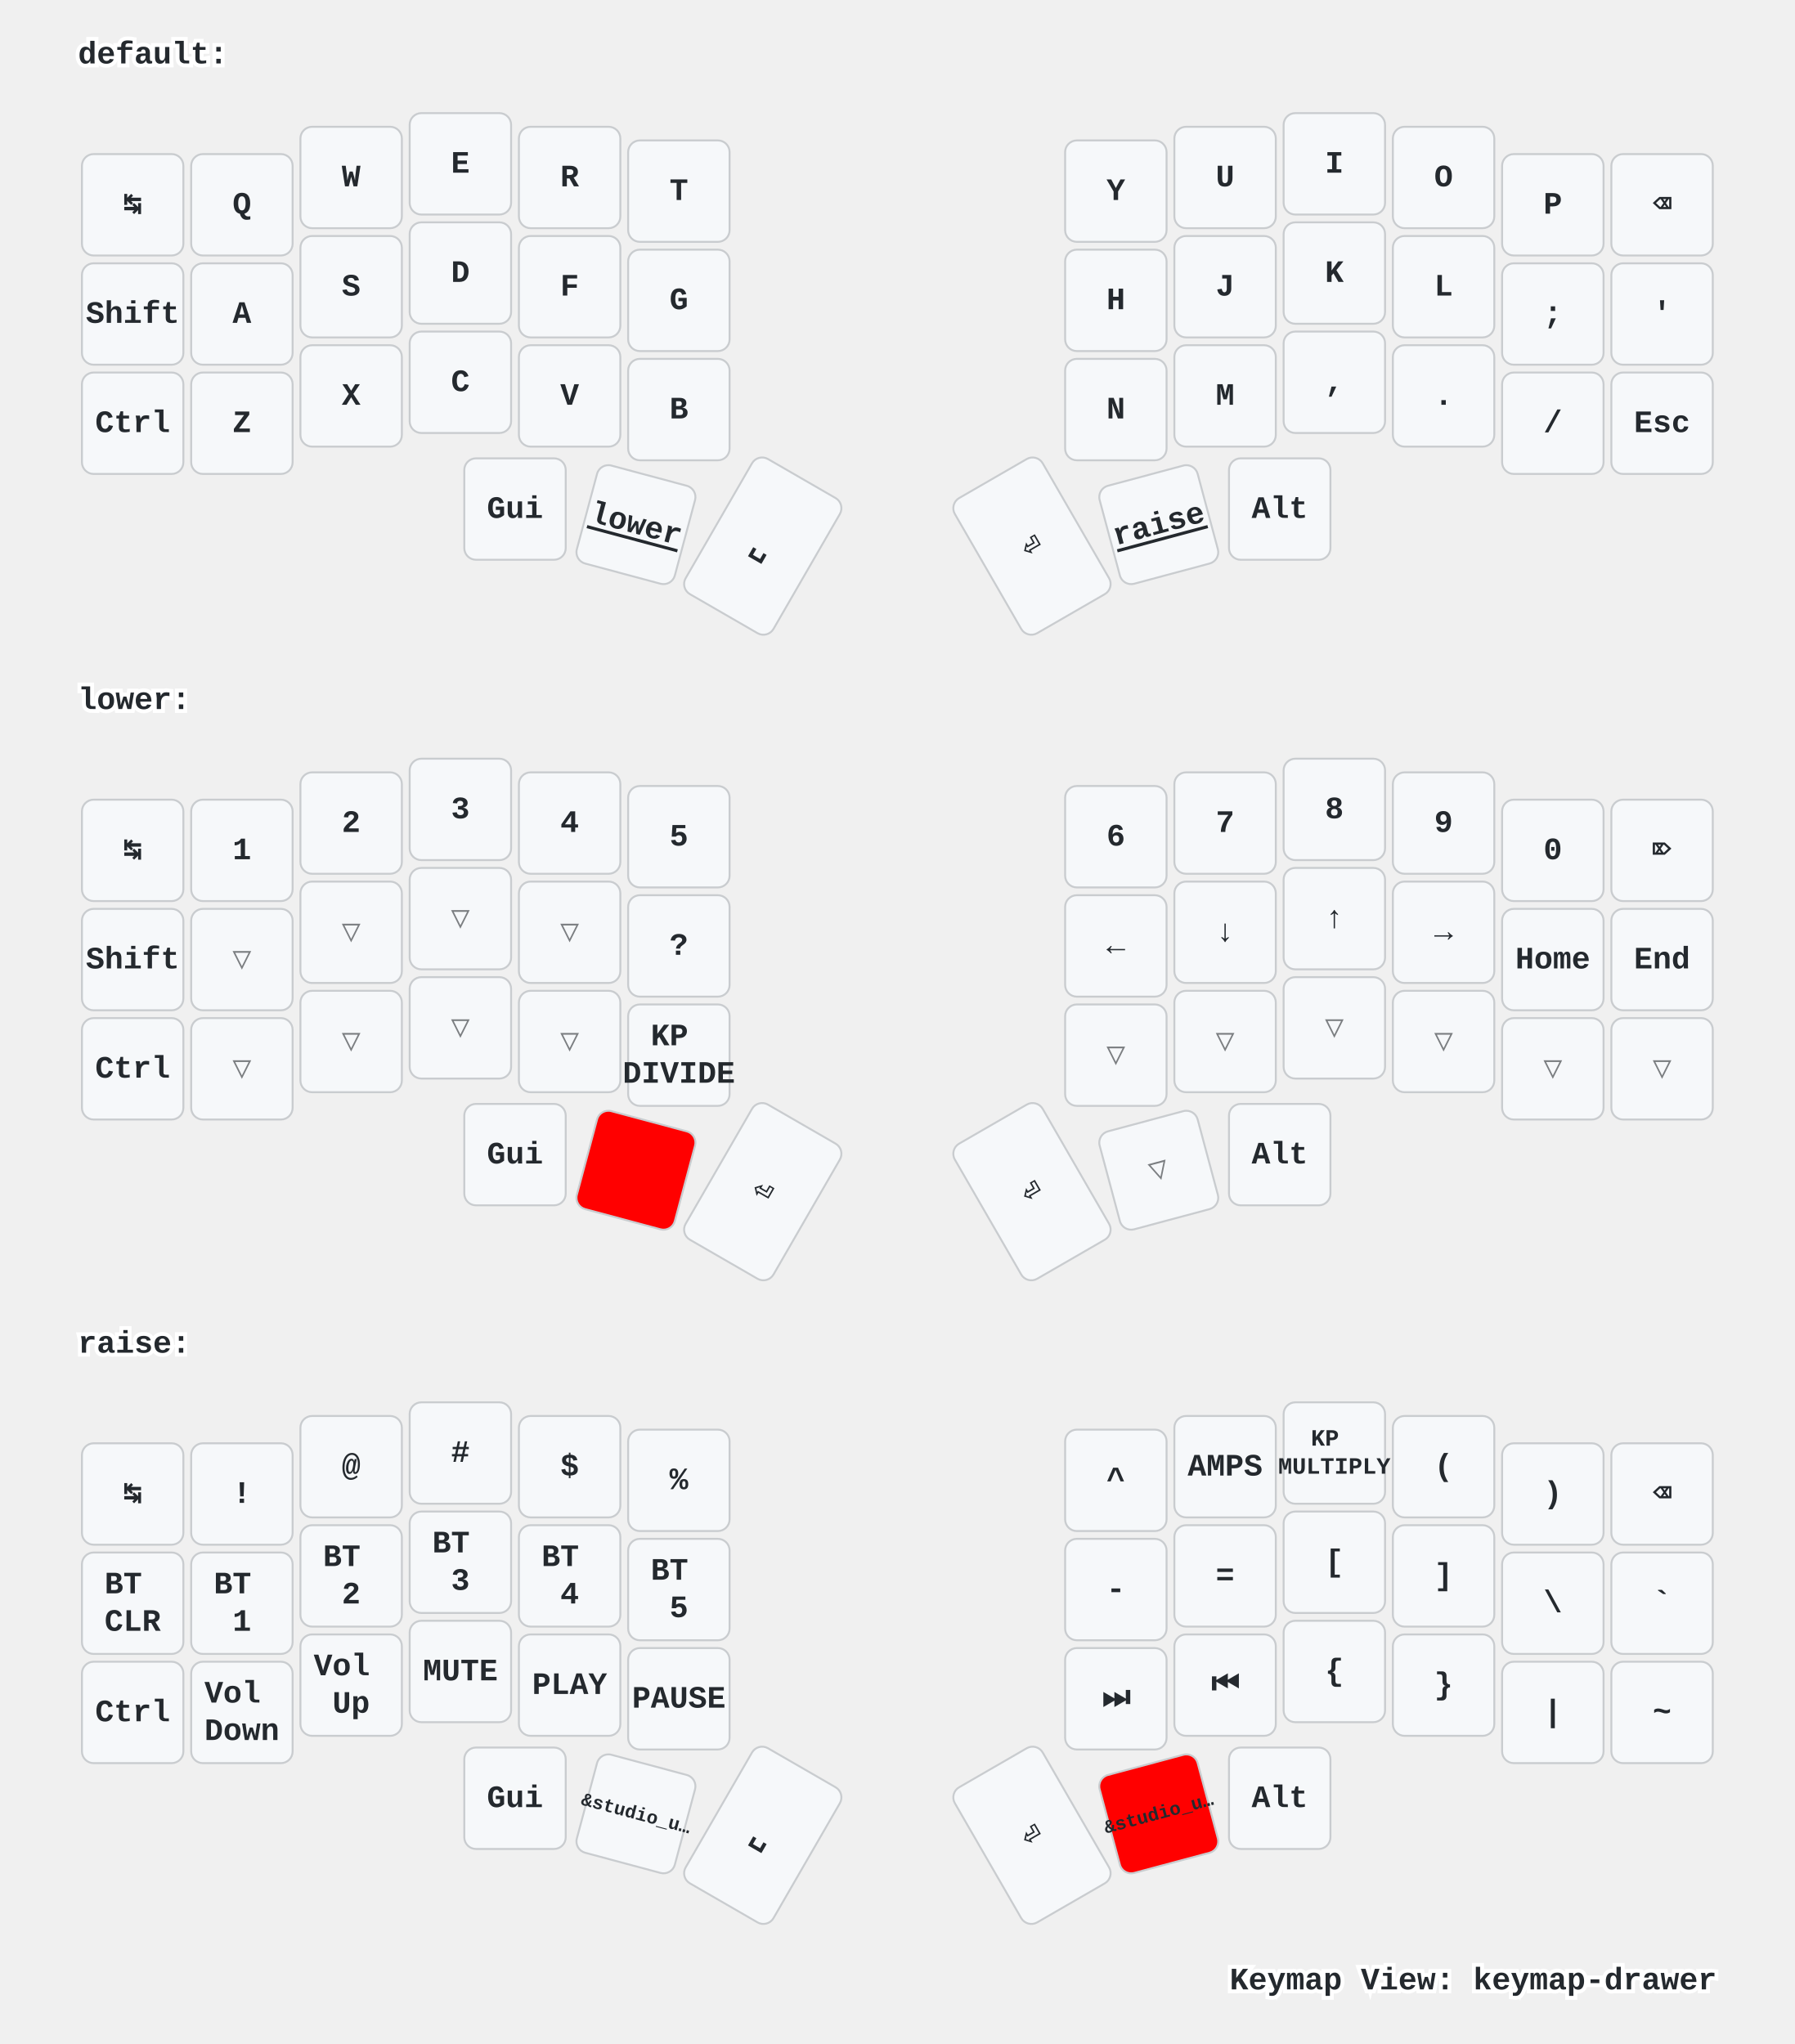
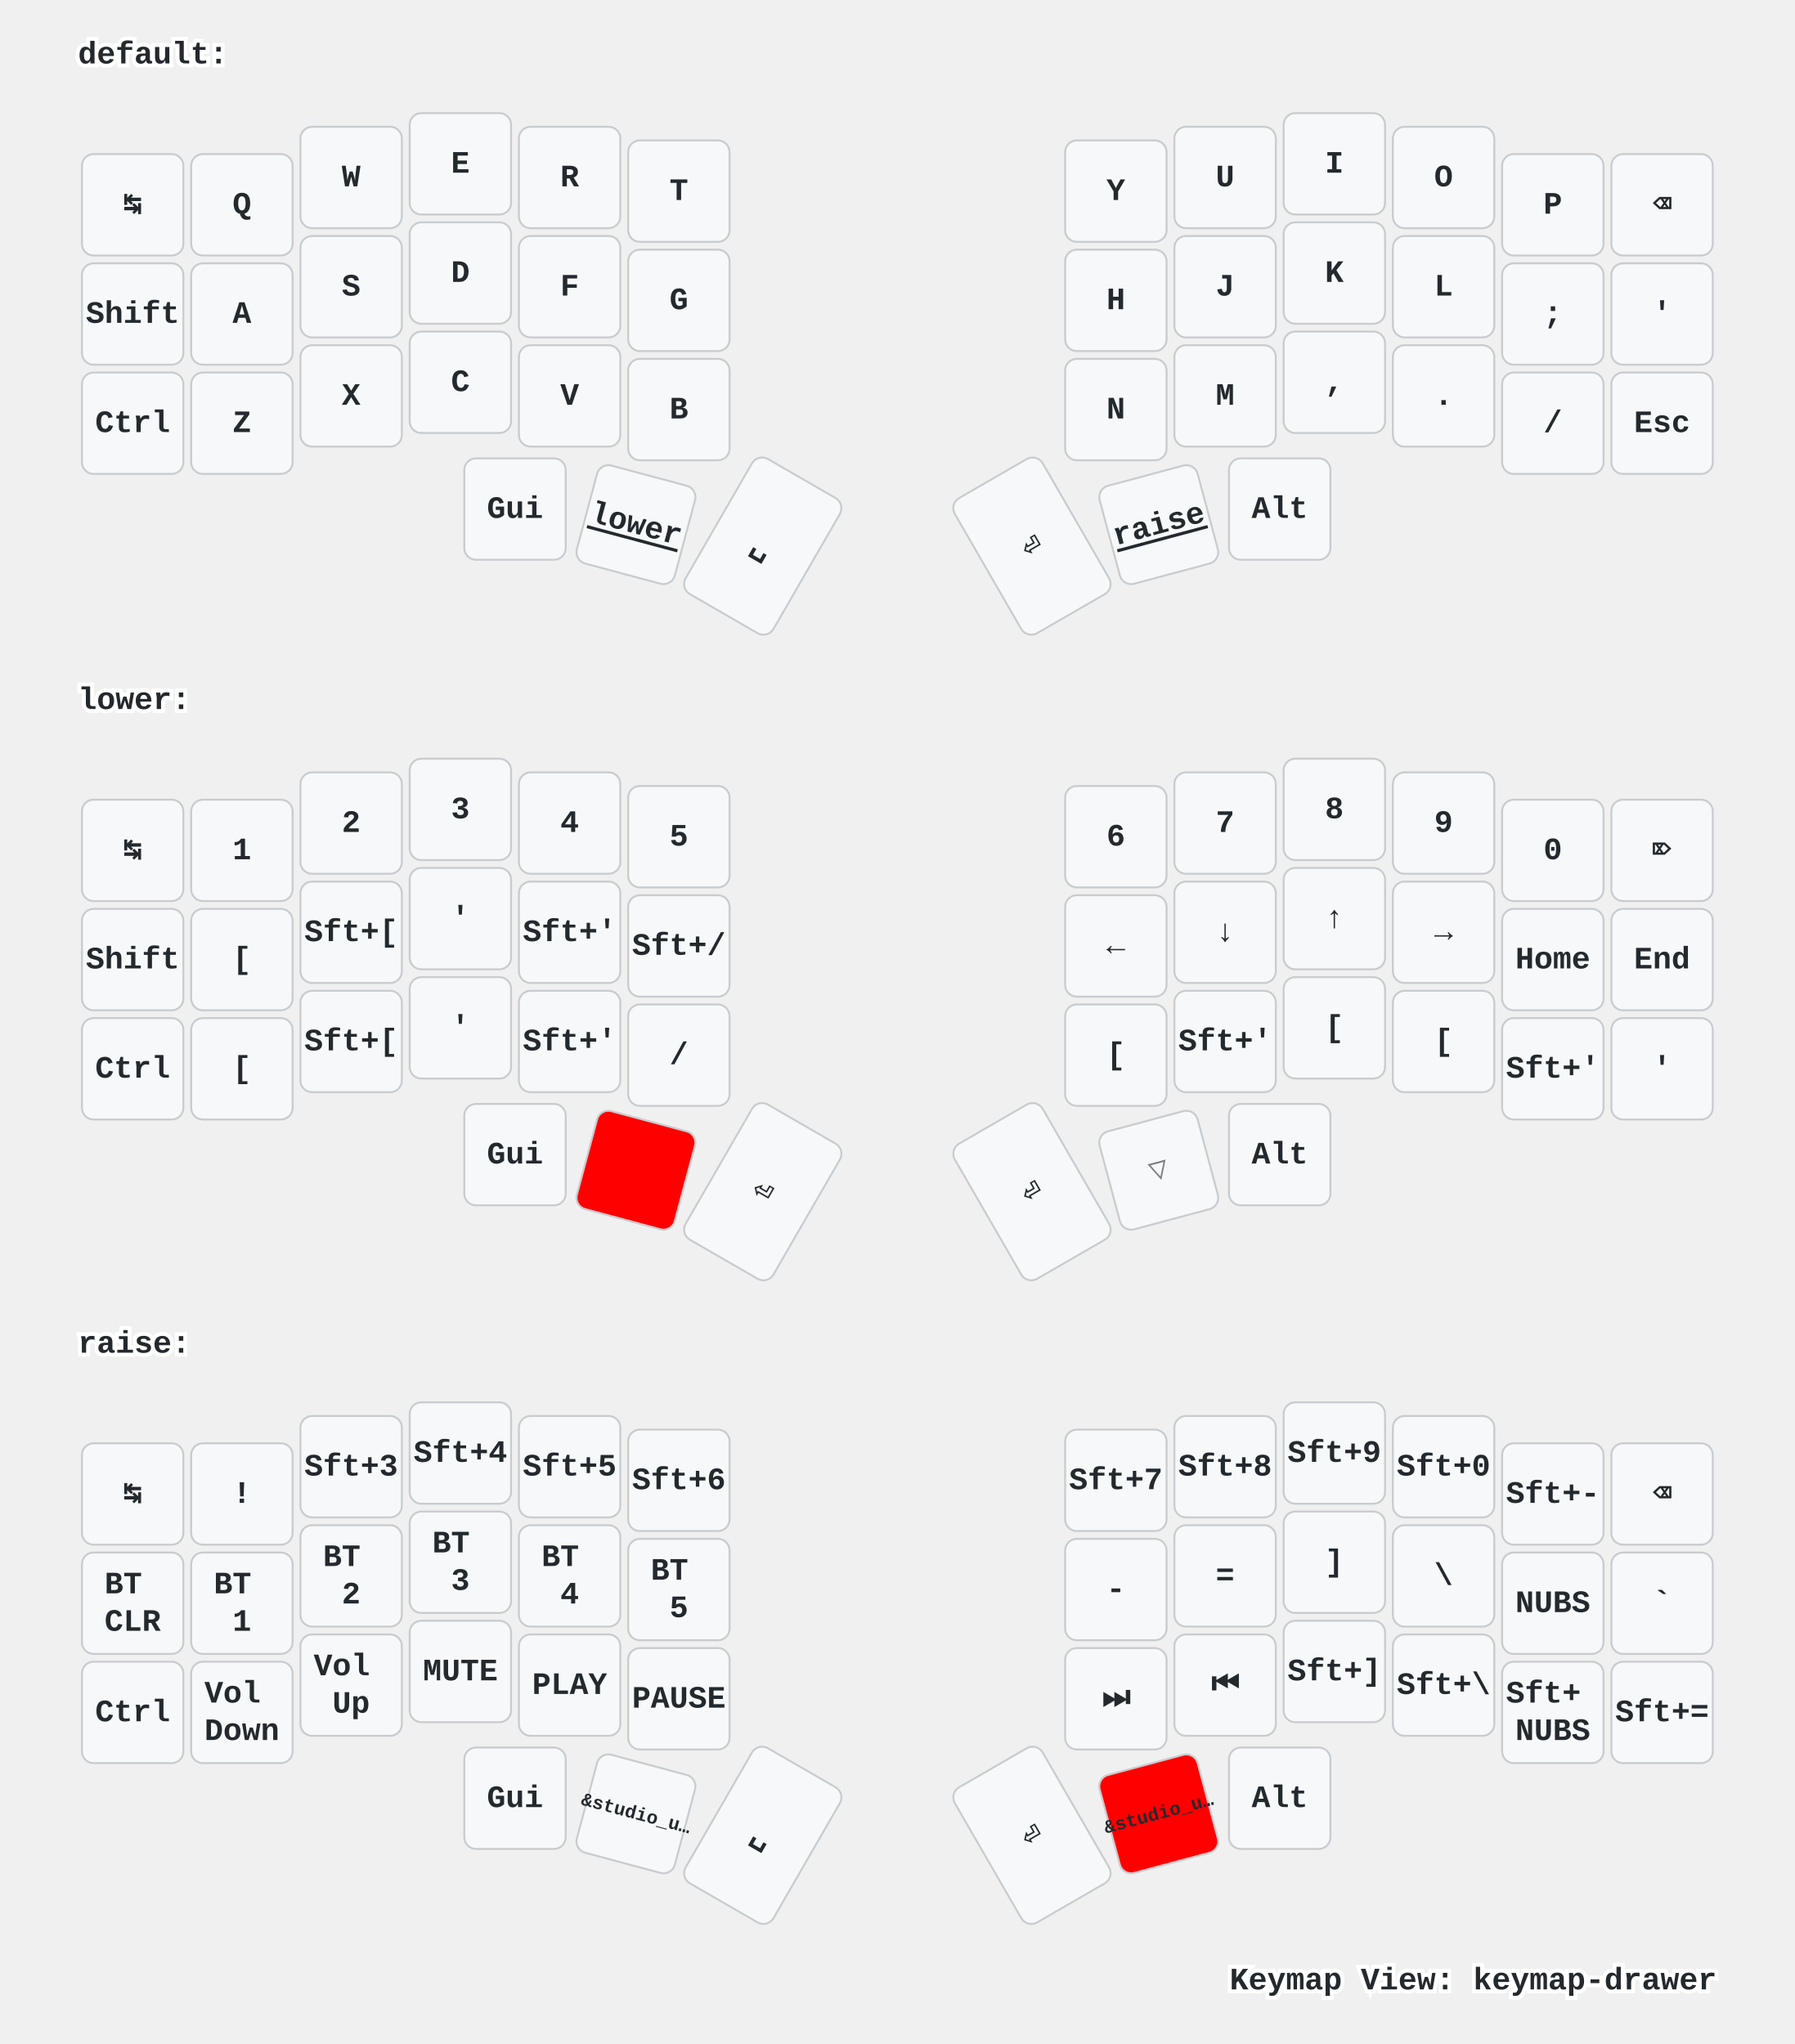
<svg xmlns="http://www.w3.org/2000/svg" width="920" height="1048" viewBox="0 0 920 1048" class="keymap">
  <style>/* inherit to force styles through use tags */
svg path {
    fill: inherit;
}

/* font and background color specifications */
svg.keymap {
    font-family: SFMono-Regular,Consolas,Liberation Mono,Menlo,monospace;
    font-size: 14px;
    font-kerning: normal;
    text-rendering: optimizeLegibility;
    fill: #24292e;
}

/* default key styling */
rect.key {
    fill: #f6f8fa;
}

rect.key, rect.combo {
    stroke: #c9cccf;
    stroke-width: 1;
}

/* default key side styling, only used is draw_key_sides is set */
rect.side {
    filter: brightness(90%);
}

/* color accent for combo boxes */
rect.combo, rect.combo-separate {
    fill: #cdf;
}

/* color accent for held keys */
rect.held, rect.combo.held {
    fill: #fdd;
}

/* color accent for ghost (optional) keys */
rect.ghost, rect.combo.ghost {
    stroke-dasharray: 4, 4;
    stroke-width: 2;
}

text {
    text-anchor: middle;
    dominant-baseline: middle;
}

/* styling for layer labels */
text.label {
    font-weight: bold;
    text-anchor: start;
    stroke: white;
    stroke-width: 4;
    paint-order: stroke;
}

/* styling for optional footer */
text.footer {
    text-anchor: end;
    dominant-baseline: auto;
    stroke: white;
    stroke-width: 4;
    paint-order: stroke;
}

/* styling for combo tap, and key non-tap label text */
text.combo, text.hold, text.shifted, text.left, text.right {
    font-size: 11px;
}

text.hold {
    text-anchor: middle;
    dominant-baseline: auto;
}

text.shifted {
    text-anchor: middle;
    dominant-baseline: hanging;
}

text.left {
    text-anchor: start;
}

text.right {
    text-anchor: end;
}

text.layer-activator {
    text-decoration: underline;
}

/* styling for hold/shifted label text in combo box */
text.combo.hold, text.combo.shifted, text.combo.left, text.combo.right {
    font-size: 8px;
}

/* lighter symbol for transparent keys */
text.trans {
    fill: #7b7e81;
}

/* styling for combo dendrons */
path.combo {
    stroke-width: 1;
    stroke: gray;
    fill: none;
}

/* Start Tabler Icons Cleanup */
/* cannot use height/width with glyphs */
.icon-tabler &gt; path {
    fill: inherit;
    stroke: inherit;
    stroke-width: 2;
}
/* hide tabler's default box */
.icon-tabler &gt; path[stroke="none"][fill="none"] {
    visibility: hidden;
}
/* End Tabler Icons Cleanup */

/* For default sytles, see https://github.com/caksoylar/keymap-drawer/blob/main/keymap_drawer/config.py#L85 */

svg.keymap {
  font-family: Ubuntu Mono, Inconsolata, Consolas, Liberation Mono, Menlo, monospace;
  font-size: 16px;
  font-weight: bold;
  text-rendering: optimizeLegibility;
}

/* Color accent for held keys
red = #f00
green = #0f0
blue = #00f
yellow = #ff0
cyan = #0ff
magenta = #f0f
white = #fff
black = #000
grey = #888
light grey = #ccc
#ffc
*/
rect.held, rect.combo.held {
    fill: #f00;
}

/* Technique borrowed and extended from https://github.com/englmaxi/zmk-config/blob/master/keymap-drawer/config.yaml */
.sym_sub_text.tap {
  translate: -5px 2px;
  font-size: 20px;
}
.sym_sub_text.shifted {
  translate: 10px 13px;
  font-size: 10px;
  opacity: 1.0;
}
.combo.sym_sub_text.tap {
  translate: -1px 1px;
}
.combo.sym_sub_text.shifted {
  translate: 7px 5px;
  font-size: 10px;
  opacity: 1.0;
}

/* Toggle */
.toggle.shifted {
  translate: -10px 12px;
}

.toggle.hold {
  translate: 13px -23px;
}

/* Variant for tap-dances */
.tap_dance.tap {
  translate: -7px 0px;
  font-size: 12px;
}
.tap_dance.shifted {
  translate: 7px 17px;
  font-size: 12px;
  opacity: 1.0;
}

/* Variant for symbol next to symbol */
.sym_by_sym.tap {
  translate: -6px 0px;
}
.sym_by_sym.shifted {
  translate: 10px 12px;
  opacity: 1.0;
}

.combo.sym_by_sym.tap {
  translate: -35px 0px;
}
.combo.sym_by_sym.shifted {
  translate: 35px 20px;
  opacity: 1.0;
}

.combo.sym_by_sym.hold {
  visibility: hidden;
}

/* hide hold box for combo sym_by_sym */
.combo.sym_by_sym.hold &gt; path[stroke="none"][fill="none"] {
  visibility: hidden;
}
</style>
  <g transform="translate(40, 0)" class="layer-default">
    <text x="0" y="28" class="label" id="default">default:</text>
    <g transform="translate(0, 56)">
      <g transform="translate(28, 49)" class="key keypos-0">
        <rect rx="6" ry="6" x="-26" y="-26" width="52" height="52" class="key" />
        <text x="0" y="0" class="key tap">↹</text>
      </g>
      <g transform="translate(84, 49)" class="key keypos-1">
        <rect rx="6" ry="6" x="-26" y="-26" width="52" height="52" class="key" />
        <text x="0" y="0" class="key tap">Q</text>
      </g>
      <g transform="translate(140, 35)" class="key keypos-2">
        <rect rx="6" ry="6" x="-26" y="-26" width="52" height="52" class="key" />
        <text x="0" y="0" class="key tap">W</text>
      </g>
      <g transform="translate(196, 28)" class="key keypos-3">
        <rect rx="6" ry="6" x="-26" y="-26" width="52" height="52" class="key" />
        <text x="0" y="0" class="key tap">E</text>
      </g>
      <g transform="translate(252, 35)" class="key keypos-4">
        <rect rx="6" ry="6" x="-26" y="-26" width="52" height="52" class="key" />
        <text x="0" y="0" class="key tap">R</text>
      </g>
      <g transform="translate(308, 42)" class="key keypos-5">
        <rect rx="6" ry="6" x="-26" y="-26" width="52" height="52" class="key" />
        <text x="0" y="0" class="key tap">T</text>
      </g>
      <g transform="translate(532, 42)" class="key keypos-6">
        <rect rx="6" ry="6" x="-26" y="-26" width="52" height="52" class="key" />
        <text x="0" y="0" class="key tap">Y</text>
      </g>
      <g transform="translate(588, 35)" class="key keypos-7">
        <rect rx="6" ry="6" x="-26" y="-26" width="52" height="52" class="key" />
        <text x="0" y="0" class="key tap">U</text>
      </g>
      <g transform="translate(644, 28)" class="key keypos-8">
        <rect rx="6" ry="6" x="-26" y="-26" width="52" height="52" class="key" />
        <text x="0" y="0" class="key tap">I</text>
      </g>
      <g transform="translate(700, 35)" class="key keypos-9">
        <rect rx="6" ry="6" x="-26" y="-26" width="52" height="52" class="key" />
        <text x="0" y="0" class="key tap">O</text>
      </g>
      <g transform="translate(756, 49)" class="key keypos-10">
        <rect rx="6" ry="6" x="-26" y="-26" width="52" height="52" class="key" />
        <text x="0" y="0" class="key tap">P</text>
      </g>
      <g transform="translate(812, 49)" class="key keypos-11">
        <rect rx="6" ry="6" x="-26" y="-26" width="52" height="52" class="key" />
        <text x="0" y="0" class="key tap">⌫</text>
      </g>
      <g transform="translate(28, 105)" class="key keypos-12">
        <rect rx="6" ry="6" x="-26" y="-26" width="52" height="52" class="key" />
        <text x="0" y="0" class="key tap">Shift</text>
      </g>
      <g transform="translate(84, 105)" class="key keypos-13">
        <rect rx="6" ry="6" x="-26" y="-26" width="52" height="52" class="key" />
        <text x="0" y="0" class="key tap">A</text>
      </g>
      <g transform="translate(140, 91)" class="key keypos-14">
        <rect rx="6" ry="6" x="-26" y="-26" width="52" height="52" class="key" />
        <text x="0" y="0" class="key tap">S</text>
      </g>
      <g transform="translate(196, 84)" class="key keypos-15">
        <rect rx="6" ry="6" x="-26" y="-26" width="52" height="52" class="key" />
        <text x="0" y="0" class="key tap">D</text>
      </g>
      <g transform="translate(252, 91)" class="key keypos-16">
        <rect rx="6" ry="6" x="-26" y="-26" width="52" height="52" class="key" />
        <text x="0" y="0" class="key tap">F</text>
      </g>
      <g transform="translate(308, 98)" class="key keypos-17">
        <rect rx="6" ry="6" x="-26" y="-26" width="52" height="52" class="key" />
        <text x="0" y="0" class="key tap">G</text>
      </g>
      <g transform="translate(532, 98)" class="key keypos-18">
        <rect rx="6" ry="6" x="-26" y="-26" width="52" height="52" class="key" />
        <text x="0" y="0" class="key tap">H</text>
      </g>
      <g transform="translate(588, 91)" class="key keypos-19">
        <rect rx="6" ry="6" x="-26" y="-26" width="52" height="52" class="key" />
        <text x="0" y="0" class="key tap">J</text>
      </g>
      <g transform="translate(644, 84)" class="key keypos-20">
        <rect rx="6" ry="6" x="-26" y="-26" width="52" height="52" class="key" />
        <text x="0" y="0" class="key tap">K</text>
      </g>
      <g transform="translate(700, 91)" class="key keypos-21">
        <rect rx="6" ry="6" x="-26" y="-26" width="52" height="52" class="key" />
        <text x="0" y="0" class="key tap">L</text>
      </g>
      <g transform="translate(756, 105)" class="key keypos-22">
        <rect rx="6" ry="6" x="-26" y="-26" width="52" height="52" class="key" />
        <text x="0" y="0" class="key tap">;</text>
      </g>
      <g transform="translate(812, 105)" class="key keypos-23">
        <rect rx="6" ry="6" x="-26" y="-26" width="52" height="52" class="key" />
        <text x="0" y="0" class="key tap">'</text>
      </g>
      <g transform="translate(28, 161)" class="key keypos-24">
        <rect rx="6" ry="6" x="-26" y="-26" width="52" height="52" class="key" />
        <text x="0" y="0" class="key tap">Ctrl</text>
      </g>
      <g transform="translate(84, 161)" class="key keypos-25">
        <rect rx="6" ry="6" x="-26" y="-26" width="52" height="52" class="key" />
        <text x="0" y="0" class="key tap">Z</text>
      </g>
      <g transform="translate(140, 147)" class="key keypos-26">
        <rect rx="6" ry="6" x="-26" y="-26" width="52" height="52" class="key" />
        <text x="0" y="0" class="key tap">X</text>
      </g>
      <g transform="translate(196, 140)" class="key keypos-27">
        <rect rx="6" ry="6" x="-26" y="-26" width="52" height="52" class="key" />
        <text x="0" y="0" class="key tap">C</text>
      </g>
      <g transform="translate(252, 147)" class="key keypos-28">
        <rect rx="6" ry="6" x="-26" y="-26" width="52" height="52" class="key" />
        <text x="0" y="0" class="key tap">V</text>
      </g>
      <g transform="translate(308, 154)" class="key keypos-29">
        <rect rx="6" ry="6" x="-26" y="-26" width="52" height="52" class="key" />
        <text x="0" y="0" class="key tap">B</text>
      </g>
      <g transform="translate(532, 154)" class="key keypos-30">
        <rect rx="6" ry="6" x="-26" y="-26" width="52" height="52" class="key" />
        <text x="0" y="0" class="key tap">N</text>
      </g>
      <g transform="translate(588, 147)" class="key keypos-31">
        <rect rx="6" ry="6" x="-26" y="-26" width="52" height="52" class="key" />
        <text x="0" y="0" class="key tap">M</text>
      </g>
      <g transform="translate(644, 140)" class="key keypos-32">
        <rect rx="6" ry="6" x="-26" y="-26" width="52" height="52" class="key" />
        <text x="0" y="0" class="key tap">,</text>
      </g>
      <g transform="translate(700, 147)" class="key keypos-33">
        <rect rx="6" ry="6" x="-26" y="-26" width="52" height="52" class="key" />
        <text x="0" y="0" class="key tap">.</text>
      </g>
      <g transform="translate(756, 161)" class="key keypos-34">
        <rect rx="6" ry="6" x="-26" y="-26" width="52" height="52" class="key" />
        <text x="0" y="0" class="key tap">/</text>
      </g>
      <g transform="translate(812, 161)" class="key keypos-35">
        <rect rx="6" ry="6" x="-26" y="-26" width="52" height="52" class="key" />
        <text x="0" y="0" class="key tap">Esc</text>
      </g>
      <g transform="translate(224, 205)" class="key keypos-36">
        <rect rx="6" ry="6" x="-26" y="-26" width="52" height="52" class="key" />
        <text x="0" y="0" class="key tap">Gui</text>
      </g>
      <g transform="translate(286, 213) rotate(15.0)" class="key keypos-37">
        <rect rx="6" ry="6" x="-26" y="-26" width="52" height="52" class="key" />
        <a href="#lower">
          <text x="0" y="0" class="key tap layer-activator">lower</text>
        </a>
      </g>
      <g transform="translate(351, 224) rotate(30.0)" class="key keypos-38">
        <rect rx="6" ry="6" x="-26" y="-40" width="52" height="80" class="key" />
        <text x="0" y="0" class="key tap">␣</text>
      </g>
      <g transform="translate(489, 224) rotate(-30.0)" class="key keypos-39">
        <rect rx="6" ry="6" x="-26" y="-40" width="52" height="80" class="key" />
        <text x="0" y="0" class="key tap">⏎</text>
      </g>
      <g transform="translate(554, 213) rotate(-15.0)" class="key keypos-40">
        <rect rx="6" ry="6" x="-26" y="-26" width="52" height="52" class="key" />
        <a href="#raise">
          <text x="0" y="0" class="key tap layer-activator">raise</text>
        </a>
      </g>
      <g transform="translate(616, 205)" class="key keypos-41">
        <rect rx="6" ry="6" x="-26" y="-26" width="52" height="52" class="key" />
        <text x="0" y="0" class="key tap">Alt</text>
      </g>
    </g>
  </g>
  <g transform="translate(40, 331)" class="layer-lower">
    <text x="0" y="28" class="label" id="lower">lower:</text>
    <g transform="translate(0, 56)">
      <g transform="translate(28, 49)" class="key keypos-0">
        <rect rx="6" ry="6" x="-26" y="-26" width="52" height="52" class="key" />
        <text x="0" y="0" class="key tap">↹</text>
      </g>
      <g transform="translate(84, 49)" class="key keypos-1">
        <rect rx="6" ry="6" x="-26" y="-26" width="52" height="52" class="key" />
        <text x="0" y="0" class="key tap">1</text>
      </g>
      <g transform="translate(140, 35)" class="key keypos-2">
        <rect rx="6" ry="6" x="-26" y="-26" width="52" height="52" class="key" />
        <text x="0" y="0" class="key tap">2</text>
      </g>
      <g transform="translate(196, 28)" class="key keypos-3">
        <rect rx="6" ry="6" x="-26" y="-26" width="52" height="52" class="key" />
        <text x="0" y="0" class="key tap">3</text>
      </g>
      <g transform="translate(252, 35)" class="key keypos-4">
        <rect rx="6" ry="6" x="-26" y="-26" width="52" height="52" class="key" />
        <text x="0" y="0" class="key tap">4</text>
      </g>
      <g transform="translate(308, 42)" class="key keypos-5">
        <rect rx="6" ry="6" x="-26" y="-26" width="52" height="52" class="key" />
        <text x="0" y="0" class="key tap">5</text>
      </g>
      <g transform="translate(532, 42)" class="key keypos-6">
        <rect rx="6" ry="6" x="-26" y="-26" width="52" height="52" class="key" />
        <text x="0" y="0" class="key tap">6</text>
      </g>
      <g transform="translate(588, 35)" class="key keypos-7">
        <rect rx="6" ry="6" x="-26" y="-26" width="52" height="52" class="key" />
        <text x="0" y="0" class="key tap">7</text>
      </g>
      <g transform="translate(644, 28)" class="key keypos-8">
        <rect rx="6" ry="6" x="-26" y="-26" width="52" height="52" class="key" />
        <text x="0" y="0" class="key tap">8</text>
      </g>
      <g transform="translate(700, 35)" class="key keypos-9">
        <rect rx="6" ry="6" x="-26" y="-26" width="52" height="52" class="key" />
        <text x="0" y="0" class="key tap">9</text>
      </g>
      <g transform="translate(756, 49)" class="key keypos-10">
        <rect rx="6" ry="6" x="-26" y="-26" width="52" height="52" class="key" />
        <text x="0" y="0" class="key tap">0</text>
      </g>
      <g transform="translate(812, 49)" class="key keypos-11">
        <rect rx="6" ry="6" x="-26" y="-26" width="52" height="52" class="key" />
        <text x="0" y="0" class="key tap">⌦</text>
      </g>
      <g transform="translate(28, 105)" class="key keypos-12">
        <rect rx="6" ry="6" x="-26" y="-26" width="52" height="52" class="key" />
        <text x="0" y="0" class="key tap">Shift</text>
      </g>
-       <g transform="translate(84, 105)" class="key trans keypos-13">
-         <rect rx="6" ry="6" x="-26" y="-26" width="52" height="52" class="key trans" />
-         <text x="0" y="0" class="key trans tap">▽</text>
-       </g>
-       <g transform="translate(140, 91)" class="key trans keypos-14">
-         <rect rx="6" ry="6" x="-26" y="-26" width="52" height="52" class="key trans" />
-         <text x="0" y="0" class="key trans tap">▽</text>
-       </g>
-       <g transform="translate(196, 84)" class="key trans keypos-15">
-         <rect rx="6" ry="6" x="-26" y="-26" width="52" height="52" class="key trans" />
-         <text x="0" y="0" class="key trans tap">▽</text>
-       </g>
-       <g transform="translate(252, 91)" class="key trans keypos-16">
-         <rect rx="6" ry="6" x="-26" y="-26" width="52" height="52" class="key trans" />
-         <text x="0" y="0" class="key trans tap">▽</text>
+       <g transform="translate(84, 105)" class="key keypos-13">
+         <rect rx="6" ry="6" x="-26" y="-26" width="52" height="52" class="key" />
+         <text x="0" y="0" class="key tap">[</text>
+       </g>
+       <g transform="translate(140, 91)" class="key keypos-14">
+         <rect rx="6" ry="6" x="-26" y="-26" width="52" height="52" class="key" />
+         <text x="0" y="0" class="key tap">Sft+[</text>
+       </g>
+       <g transform="translate(196, 84)" class="key keypos-15">
+         <rect rx="6" ry="6" x="-26" y="-26" width="52" height="52" class="key" />
+         <text x="0" y="0" class="key tap">'</text>
+       </g>
+       <g transform="translate(252, 91)" class="key keypos-16">
+         <rect rx="6" ry="6" x="-26" y="-26" width="52" height="52" class="key" />
+         <text x="0" y="0" class="key tap">Sft+'</text>
      </g>
      <g transform="translate(308, 98)" class="key keypos-17">
        <rect rx="6" ry="6" x="-26" y="-26" width="52" height="52" class="key" />
-         <text x="0" y="0" class="key tap">?</text>
+         <text x="0" y="0" class="key tap">Sft+/</text>
      </g>
      <g transform="translate(532, 98)" class="key keypos-18">
        <rect rx="6" ry="6" x="-26" y="-26" width="52" height="52" class="key" />
        <text x="0" y="0" class="key tap">←</text>
      </g>
      <g transform="translate(588, 91)" class="key keypos-19">
        <rect rx="6" ry="6" x="-26" y="-26" width="52" height="52" class="key" />
        <text x="0" y="0" class="key tap">↓</text>
      </g>
      <g transform="translate(644, 84)" class="key keypos-20">
        <rect rx="6" ry="6" x="-26" y="-26" width="52" height="52" class="key" />
        <text x="0" y="0" class="key tap">↑</text>
      </g>
      <g transform="translate(700, 91)" class="key keypos-21">
        <rect rx="6" ry="6" x="-26" y="-26" width="52" height="52" class="key" />
        <text x="0" y="0" class="key tap">→</text>
      </g>
      <g transform="translate(756, 105)" class="key keypos-22">
        <rect rx="6" ry="6" x="-26" y="-26" width="52" height="52" class="key" />
        <text x="0" y="0" class="key tap">Home</text>
      </g>
      <g transform="translate(812, 105)" class="key keypos-23">
        <rect rx="6" ry="6" x="-26" y="-26" width="52" height="52" class="key" />
        <text x="0" y="0" class="key tap">End</text>
      </g>
      <g transform="translate(28, 161)" class="key keypos-24">
        <rect rx="6" ry="6" x="-26" y="-26" width="52" height="52" class="key" />
        <text x="0" y="0" class="key tap">Ctrl</text>
      </g>
-       <g transform="translate(84, 161)" class="key trans keypos-25">
-         <rect rx="6" ry="6" x="-26" y="-26" width="52" height="52" class="key trans" />
-         <text x="0" y="0" class="key trans tap">▽</text>
-       </g>
-       <g transform="translate(140, 147)" class="key trans keypos-26">
-         <rect rx="6" ry="6" x="-26" y="-26" width="52" height="52" class="key trans" />
-         <text x="0" y="0" class="key trans tap">▽</text>
-       </g>
-       <g transform="translate(196, 140)" class="key trans keypos-27">
-         <rect rx="6" ry="6" x="-26" y="-26" width="52" height="52" class="key trans" />
-         <text x="0" y="0" class="key trans tap">▽</text>
-       </g>
-       <g transform="translate(252, 147)" class="key trans keypos-28">
-         <rect rx="6" ry="6" x="-26" y="-26" width="52" height="52" class="key trans" />
-         <text x="0" y="0" class="key trans tap">▽</text>
+       <g transform="translate(84, 161)" class="key keypos-25">
+         <rect rx="6" ry="6" x="-26" y="-26" width="52" height="52" class="key" />
+         <text x="0" y="0" class="key tap">[</text>
+       </g>
+       <g transform="translate(140, 147)" class="key keypos-26">
+         <rect rx="6" ry="6" x="-26" y="-26" width="52" height="52" class="key" />
+         <text x="0" y="0" class="key tap">Sft+[</text>
+       </g>
+       <g transform="translate(196, 140)" class="key keypos-27">
+         <rect rx="6" ry="6" x="-26" y="-26" width="52" height="52" class="key" />
+         <text x="0" y="0" class="key tap">'</text>
+       </g>
+       <g transform="translate(252, 147)" class="key keypos-28">
+         <rect rx="6" ry="6" x="-26" y="-26" width="52" height="52" class="key" />
+         <text x="0" y="0" class="key tap">Sft+'</text>
      </g>
      <g transform="translate(308, 154)" class="key keypos-29">
        <rect rx="6" ry="6" x="-26" y="-26" width="52" height="52" class="key" />
-         <text x="0" y="0" class="key tap">
-           <tspan x="0" dy="-0.6em">KP</tspan>
-           <tspan x="0" dy="1.2em">DIVIDE</tspan>
-         </text>
-       </g>
-       <g transform="translate(532, 154)" class="key trans keypos-30">
-         <rect rx="6" ry="6" x="-26" y="-26" width="52" height="52" class="key trans" />
-         <text x="0" y="0" class="key trans tap">▽</text>
-       </g>
-       <g transform="translate(588, 147)" class="key trans keypos-31">
-         <rect rx="6" ry="6" x="-26" y="-26" width="52" height="52" class="key trans" />
-         <text x="0" y="0" class="key trans tap">▽</text>
-       </g>
-       <g transform="translate(644, 140)" class="key trans keypos-32">
-         <rect rx="6" ry="6" x="-26" y="-26" width="52" height="52" class="key trans" />
-         <text x="0" y="0" class="key trans tap">▽</text>
-       </g>
-       <g transform="translate(700, 147)" class="key trans keypos-33">
-         <rect rx="6" ry="6" x="-26" y="-26" width="52" height="52" class="key trans" />
-         <text x="0" y="0" class="key trans tap">▽</text>
-       </g>
-       <g transform="translate(756, 161)" class="key trans keypos-34">
-         <rect rx="6" ry="6" x="-26" y="-26" width="52" height="52" class="key trans" />
-         <text x="0" y="0" class="key trans tap">▽</text>
-       </g>
-       <g transform="translate(812, 161)" class="key trans keypos-35">
-         <rect rx="6" ry="6" x="-26" y="-26" width="52" height="52" class="key trans" />
-         <text x="0" y="0" class="key trans tap">▽</text>
+         <text x="0" y="0" class="key tap">/</text>
+       </g>
+       <g transform="translate(532, 154)" class="key keypos-30">
+         <rect rx="6" ry="6" x="-26" y="-26" width="52" height="52" class="key" />
+         <text x="0" y="0" class="key tap">[</text>
+       </g>
+       <g transform="translate(588, 147)" class="key keypos-31">
+         <rect rx="6" ry="6" x="-26" y="-26" width="52" height="52" class="key" />
+         <text x="0" y="0" class="key tap">Sft+'</text>
+       </g>
+       <g transform="translate(644, 140)" class="key keypos-32">
+         <rect rx="6" ry="6" x="-26" y="-26" width="52" height="52" class="key" />
+         <text x="0" y="0" class="key tap">[</text>
+       </g>
+       <g transform="translate(700, 147)" class="key keypos-33">
+         <rect rx="6" ry="6" x="-26" y="-26" width="52" height="52" class="key" />
+         <text x="0" y="0" class="key tap">[</text>
+       </g>
+       <g transform="translate(756, 161)" class="key keypos-34">
+         <rect rx="6" ry="6" x="-26" y="-26" width="52" height="52" class="key" />
+         <text x="0" y="0" class="key tap">Sft+'</text>
+       </g>
+       <g transform="translate(812, 161)" class="key keypos-35">
+         <rect rx="6" ry="6" x="-26" y="-26" width="52" height="52" class="key" />
+         <text x="0" y="0" class="key tap">'</text>
      </g>
      <g transform="translate(224, 205)" class="key keypos-36">
        <rect rx="6" ry="6" x="-26" y="-26" width="52" height="52" class="key" />
        <text x="0" y="0" class="key tap">Gui</text>
      </g>
      <g transform="translate(286, 213) rotate(15.0)" class="key held keypos-37">
        <rect rx="6" ry="6" x="-26" y="-26" width="52" height="52" class="key held" />
      </g>
      <g transform="translate(351, 224) rotate(30.0)" class="key keypos-38">
        <rect rx="6" ry="6" x="-26" y="-40" width="52" height="80" class="key" />
        <text x="0" y="0" class="key tap">⏎</text>
      </g>
      <g transform="translate(489, 224) rotate(-30.0)" class="key keypos-39">
        <rect rx="6" ry="6" x="-26" y="-40" width="52" height="80" class="key" />
        <text x="0" y="0" class="key tap">⏎</text>
      </g>
      <g transform="translate(554, 213) rotate(-15.0)" class="key trans keypos-40">
        <rect rx="6" ry="6" x="-26" y="-26" width="52" height="52" class="key trans" />
        <text x="0" y="0" class="key trans tap">▽</text>
      </g>
      <g transform="translate(616, 205)" class="key keypos-41">
        <rect rx="6" ry="6" x="-26" y="-26" width="52" height="52" class="key" />
        <text x="0" y="0" class="key tap">Alt</text>
      </g>
    </g>
  </g>
  <g transform="translate(40, 661)" class="layer-raise">
    <text x="0" y="28" class="label" id="raise">raise:</text>
    <g transform="translate(0, 56)">
      <g transform="translate(28, 49)" class="key keypos-0">
        <rect rx="6" ry="6" x="-26" y="-26" width="52" height="52" class="key" />
        <text x="0" y="0" class="key tap">↹</text>
      </g>
      <g transform="translate(84, 49)" class="key keypos-1">
        <rect rx="6" ry="6" x="-26" y="-26" width="52" height="52" class="key" />
        <text x="0" y="0" class="key tap">!</text>
      </g>
      <g transform="translate(140, 35)" class="key keypos-2">
        <rect rx="6" ry="6" x="-26" y="-26" width="52" height="52" class="key" />
-         <text x="0" y="0" class="key tap">@</text>
+         <text x="0" y="0" class="key tap">Sft+3</text>
      </g>
      <g transform="translate(196, 28)" class="key keypos-3">
        <rect rx="6" ry="6" x="-26" y="-26" width="52" height="52" class="key" />
-         <text x="0" y="0" class="key tap">#</text>
+         <text x="0" y="0" class="key tap">Sft+4</text>
      </g>
      <g transform="translate(252, 35)" class="key keypos-4">
        <rect rx="6" ry="6" x="-26" y="-26" width="52" height="52" class="key" />
-         <text x="0" y="0" class="key tap">$</text>
+         <text x="0" y="0" class="key tap">Sft+5</text>
      </g>
      <g transform="translate(308, 42)" class="key keypos-5">
        <rect rx="6" ry="6" x="-26" y="-26" width="52" height="52" class="key" />
-         <text x="0" y="0" class="key tap">%</text>
+         <text x="0" y="0" class="key tap">Sft+6</text>
      </g>
      <g transform="translate(532, 42)" class="key keypos-6">
        <rect rx="6" ry="6" x="-26" y="-26" width="52" height="52" class="key" />
-         <text x="0" y="0" class="key tap">^</text>
+         <text x="0" y="0" class="key tap">Sft+7</text>
      </g>
      <g transform="translate(588, 35)" class="key keypos-7">
        <rect rx="6" ry="6" x="-26" y="-26" width="52" height="52" class="key" />
-         <text x="0" y="0" class="key tap">AMPS</text>
+         <text x="0" y="0" class="key tap">Sft+8</text>
      </g>
      <g transform="translate(644, 28)" class="key keypos-8">
        <rect rx="6" ry="6" x="-26" y="-26" width="52" height="52" class="key" />
-         <text x="0" y="0" class="key tap">
-           <tspan x="0" dy="-0.6em" style="font-size: 75%">KP</tspan>
-           <tspan x="0" dy="1.2em" style="font-size: 75%">MULTIPLY</tspan>
-         </text>
+         <text x="0" y="0" class="key tap">Sft+9</text>
      </g>
      <g transform="translate(700, 35)" class="key keypos-9">
        <rect rx="6" ry="6" x="-26" y="-26" width="52" height="52" class="key" />
-         <text x="0" y="0" class="key tap">(</text>
+         <text x="0" y="0" class="key tap">Sft+0</text>
      </g>
      <g transform="translate(756, 49)" class="key keypos-10">
        <rect rx="6" ry="6" x="-26" y="-26" width="52" height="52" class="key" />
-         <text x="0" y="0" class="key tap">)</text>
+         <text x="0" y="0" class="key tap">Sft+-</text>
      </g>
      <g transform="translate(812, 49)" class="key keypos-11">
        <rect rx="6" ry="6" x="-26" y="-26" width="52" height="52" class="key" />
        <text x="0" y="0" class="key tap">⌫</text>
      </g>
      <g transform="translate(28, 105)" class="key keypos-12">
        <rect rx="6" ry="6" x="-26" y="-26" width="52" height="52" class="key" />
        <text x="0" y="0" class="key tap">
          <tspan x="0" dy="-0.6em">BT</tspan>
          <tspan x="0" dy="1.2em">CLR</tspan>
        </text>
      </g>
      <g transform="translate(84, 105)" class="key keypos-13">
        <rect rx="6" ry="6" x="-26" y="-26" width="52" height="52" class="key" />
        <text x="0" y="0" class="key tap">
          <tspan x="0" dy="-0.6em">BT</tspan>
          <tspan x="0" dy="1.2em">1</tspan>
        </text>
      </g>
      <g transform="translate(140, 91)" class="key keypos-14">
        <rect rx="6" ry="6" x="-26" y="-26" width="52" height="52" class="key" />
        <text x="0" y="0" class="key tap">
          <tspan x="0" dy="-0.6em">BT</tspan>
          <tspan x="0" dy="1.2em">2</tspan>
        </text>
      </g>
      <g transform="translate(196, 84)" class="key keypos-15">
        <rect rx="6" ry="6" x="-26" y="-26" width="52" height="52" class="key" />
        <text x="0" y="0" class="key tap">
          <tspan x="0" dy="-0.6em">BT</tspan>
          <tspan x="0" dy="1.2em">3</tspan>
        </text>
      </g>
      <g transform="translate(252, 91)" class="key keypos-16">
        <rect rx="6" ry="6" x="-26" y="-26" width="52" height="52" class="key" />
        <text x="0" y="0" class="key tap">
          <tspan x="0" dy="-0.6em">BT</tspan>
          <tspan x="0" dy="1.2em">4</tspan>
        </text>
      </g>
      <g transform="translate(308, 98)" class="key keypos-17">
        <rect rx="6" ry="6" x="-26" y="-26" width="52" height="52" class="key" />
        <text x="0" y="0" class="key tap">
          <tspan x="0" dy="-0.6em">BT</tspan>
          <tspan x="0" dy="1.2em">5</tspan>
        </text>
      </g>
      <g transform="translate(532, 98)" class="key keypos-18">
        <rect rx="6" ry="6" x="-26" y="-26" width="52" height="52" class="key" />
        <text x="0" y="0" class="key tap">-</text>
      </g>
      <g transform="translate(588, 91)" class="key keypos-19">
        <rect rx="6" ry="6" x="-26" y="-26" width="52" height="52" class="key" />
        <text x="0" y="0" class="key tap">=</text>
      </g>
      <g transform="translate(644, 84)" class="key keypos-20">
        <rect rx="6" ry="6" x="-26" y="-26" width="52" height="52" class="key" />
-         <text x="0" y="0" class="key tap">[</text>
+         <text x="0" y="0" class="key tap">]</text>
      </g>
      <g transform="translate(700, 91)" class="key keypos-21">
        <rect rx="6" ry="6" x="-26" y="-26" width="52" height="52" class="key" />
-         <text x="0" y="0" class="key tap">]</text>
+         <text x="0" y="0" class="key tap">\</text>
      </g>
      <g transform="translate(756, 105)" class="key keypos-22">
        <rect rx="6" ry="6" x="-26" y="-26" width="52" height="52" class="key" />
-         <text x="0" y="0" class="key tap">\</text>
+         <text x="0" y="0" class="key tap">NUBS</text>
      </g>
      <g transform="translate(812, 105)" class="key keypos-23">
        <rect rx="6" ry="6" x="-26" y="-26" width="52" height="52" class="key" />
        <text x="0" y="0" class="key tap">`</text>
      </g>
      <g transform="translate(28, 161)" class="key keypos-24">
        <rect rx="6" ry="6" x="-26" y="-26" width="52" height="52" class="key" />
        <text x="0" y="0" class="key tap">Ctrl</text>
      </g>
      <g transform="translate(84, 161)" class="key keypos-25">
        <rect rx="6" ry="6" x="-26" y="-26" width="52" height="52" class="key" />
        <text x="0" y="0" class="key tap">
          <tspan x="0" dy="-0.6em">Vol</tspan>
          <tspan x="0" dy="1.2em">Down</tspan>
        </text>
      </g>
      <g transform="translate(140, 147)" class="key keypos-26">
        <rect rx="6" ry="6" x="-26" y="-26" width="52" height="52" class="key" />
        <text x="0" y="0" class="key tap">
          <tspan x="0" dy="-0.6em">Vol</tspan>
          <tspan x="0" dy="1.2em">Up</tspan>
        </text>
      </g>
      <g transform="translate(196, 140)" class="key keypos-27">
        <rect rx="6" ry="6" x="-26" y="-26" width="52" height="52" class="key" />
        <text x="0" y="0" class="key tap">MUTE</text>
      </g>
      <g transform="translate(252, 147)" class="key keypos-28">
        <rect rx="6" ry="6" x="-26" y="-26" width="52" height="52" class="key" />
        <text x="0" y="0" class="key tap">PLAY</text>
      </g>
      <g transform="translate(308, 154)" class="key keypos-29">
        <rect rx="6" ry="6" x="-26" y="-26" width="52" height="52" class="key" />
        <text x="0" y="0" class="key tap">PAUSE</text>
      </g>
      <g transform="translate(532, 154)" class="key keypos-30">
        <rect rx="6" ry="6" x="-26" y="-26" width="52" height="52" class="key" />
        <text x="0" y="0" class="key tap">⏭️</text>
      </g>
      <g transform="translate(588, 147)" class="key keypos-31">
        <rect rx="6" ry="6" x="-26" y="-26" width="52" height="52" class="key" />
        <text x="0" y="0" class="key tap">⏮️</text>
      </g>
      <g transform="translate(644, 140)" class="key keypos-32">
        <rect rx="6" ry="6" x="-26" y="-26" width="52" height="52" class="key" />
-         <text x="0" y="0" class="key tap">{</text>
+         <text x="0" y="0" class="key tap">Sft+]</text>
      </g>
      <g transform="translate(700, 147)" class="key keypos-33">
        <rect rx="6" ry="6" x="-26" y="-26" width="52" height="52" class="key" />
-         <text x="0" y="0" class="key tap">}</text>
+         <text x="0" y="0" class="key tap">Sft+\</text>
      </g>
      <g transform="translate(756, 161)" class="key keypos-34">
        <rect rx="6" ry="6" x="-26" y="-26" width="52" height="52" class="key" />
-         <text x="0" y="0" class="key tap">|</text>
+         <text x="0" y="0" class="key tap">
+           <tspan x="0" dy="-0.6em">Sft+</tspan>
+           <tspan x="0" dy="1.2em">NUBS</tspan>
+         </text>
      </g>
      <g transform="translate(812, 161)" class="key keypos-35">
        <rect rx="6" ry="6" x="-26" y="-26" width="52" height="52" class="key" />
-         <text x="0" y="0" class="key tap">~</text>
+         <text x="0" y="0" class="key tap">Sft+=</text>
      </g>
      <g transform="translate(224, 205)" class="key keypos-36">
        <rect rx="6" ry="6" x="-26" y="-26" width="52" height="52" class="key" />
        <text x="0" y="0" class="key tap">Gui</text>
      </g>
      <g transform="translate(286, 213) rotate(15.0)" class="key keypos-37">
        <rect rx="6" ry="6" x="-26" y="-26" width="52" height="52" class="key" />
        <text x="0" y="0" class="key tap">
          <tspan style="font-size: 60%">&amp;studio_u…</tspan>
        </text>
      </g>
      <g transform="translate(351, 224) rotate(30.0)" class="key keypos-38">
        <rect rx="6" ry="6" x="-26" y="-40" width="52" height="80" class="key" />
        <text x="0" y="0" class="key tap">␣</text>
      </g>
      <g transform="translate(489, 224) rotate(-30.0)" class="key keypos-39">
        <rect rx="6" ry="6" x="-26" y="-40" width="52" height="80" class="key" />
        <text x="0" y="0" class="key tap">⏎</text>
      </g>
      <g transform="translate(554, 213) rotate(-15.0)" class="key held keypos-40">
        <rect rx="6" ry="6" x="-26" y="-26" width="52" height="52" class="key held" />
        <text x="0" y="0" class="key held tap">
          <tspan style="font-size: 60%">&amp;studio_u…</tspan>
        </text>
      </g>
      <g transform="translate(616, 205)" class="key keypos-41">
        <rect rx="6" ry="6" x="-26" y="-26" width="52" height="52" class="key" />
        <text x="0" y="0" class="key tap">Alt</text>
      </g>
    </g>
  </g>
  <text x="880.0" y="1020.0" class="footer">Keymap View: <a href="https://github.com/caksoylar/keymap-drawer">keymap-drawer</a>
  </text>
</svg>
